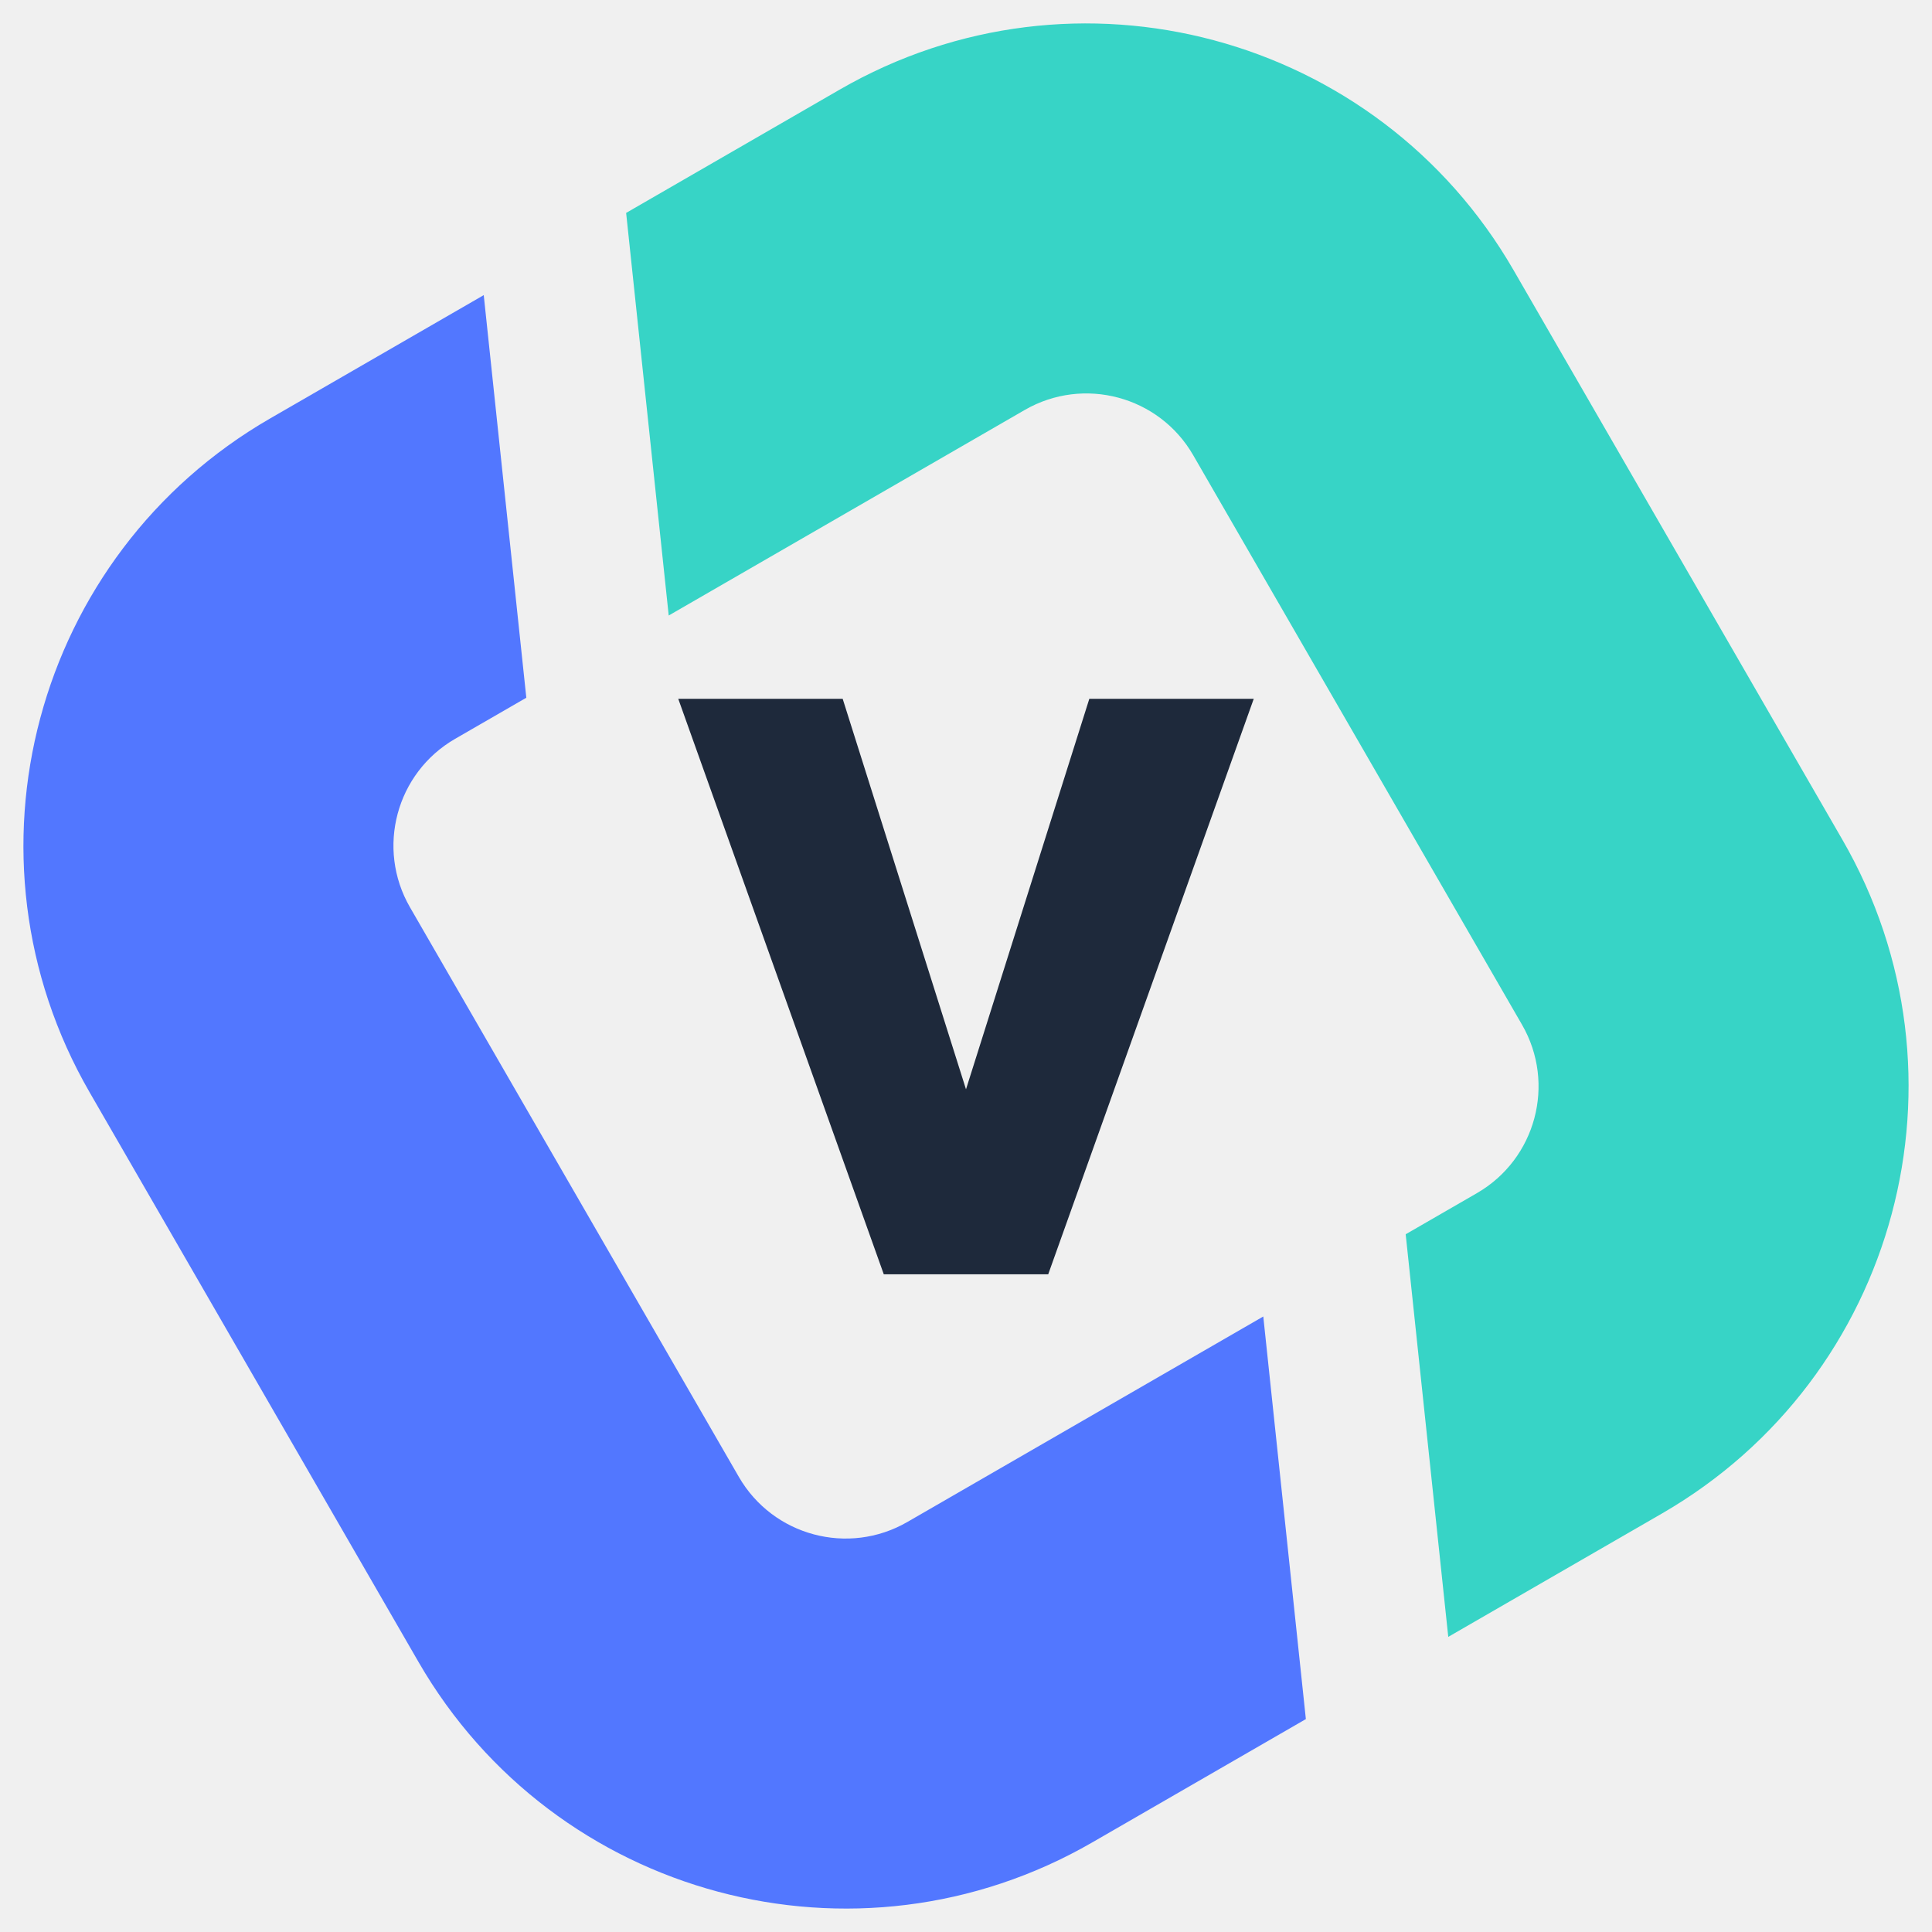
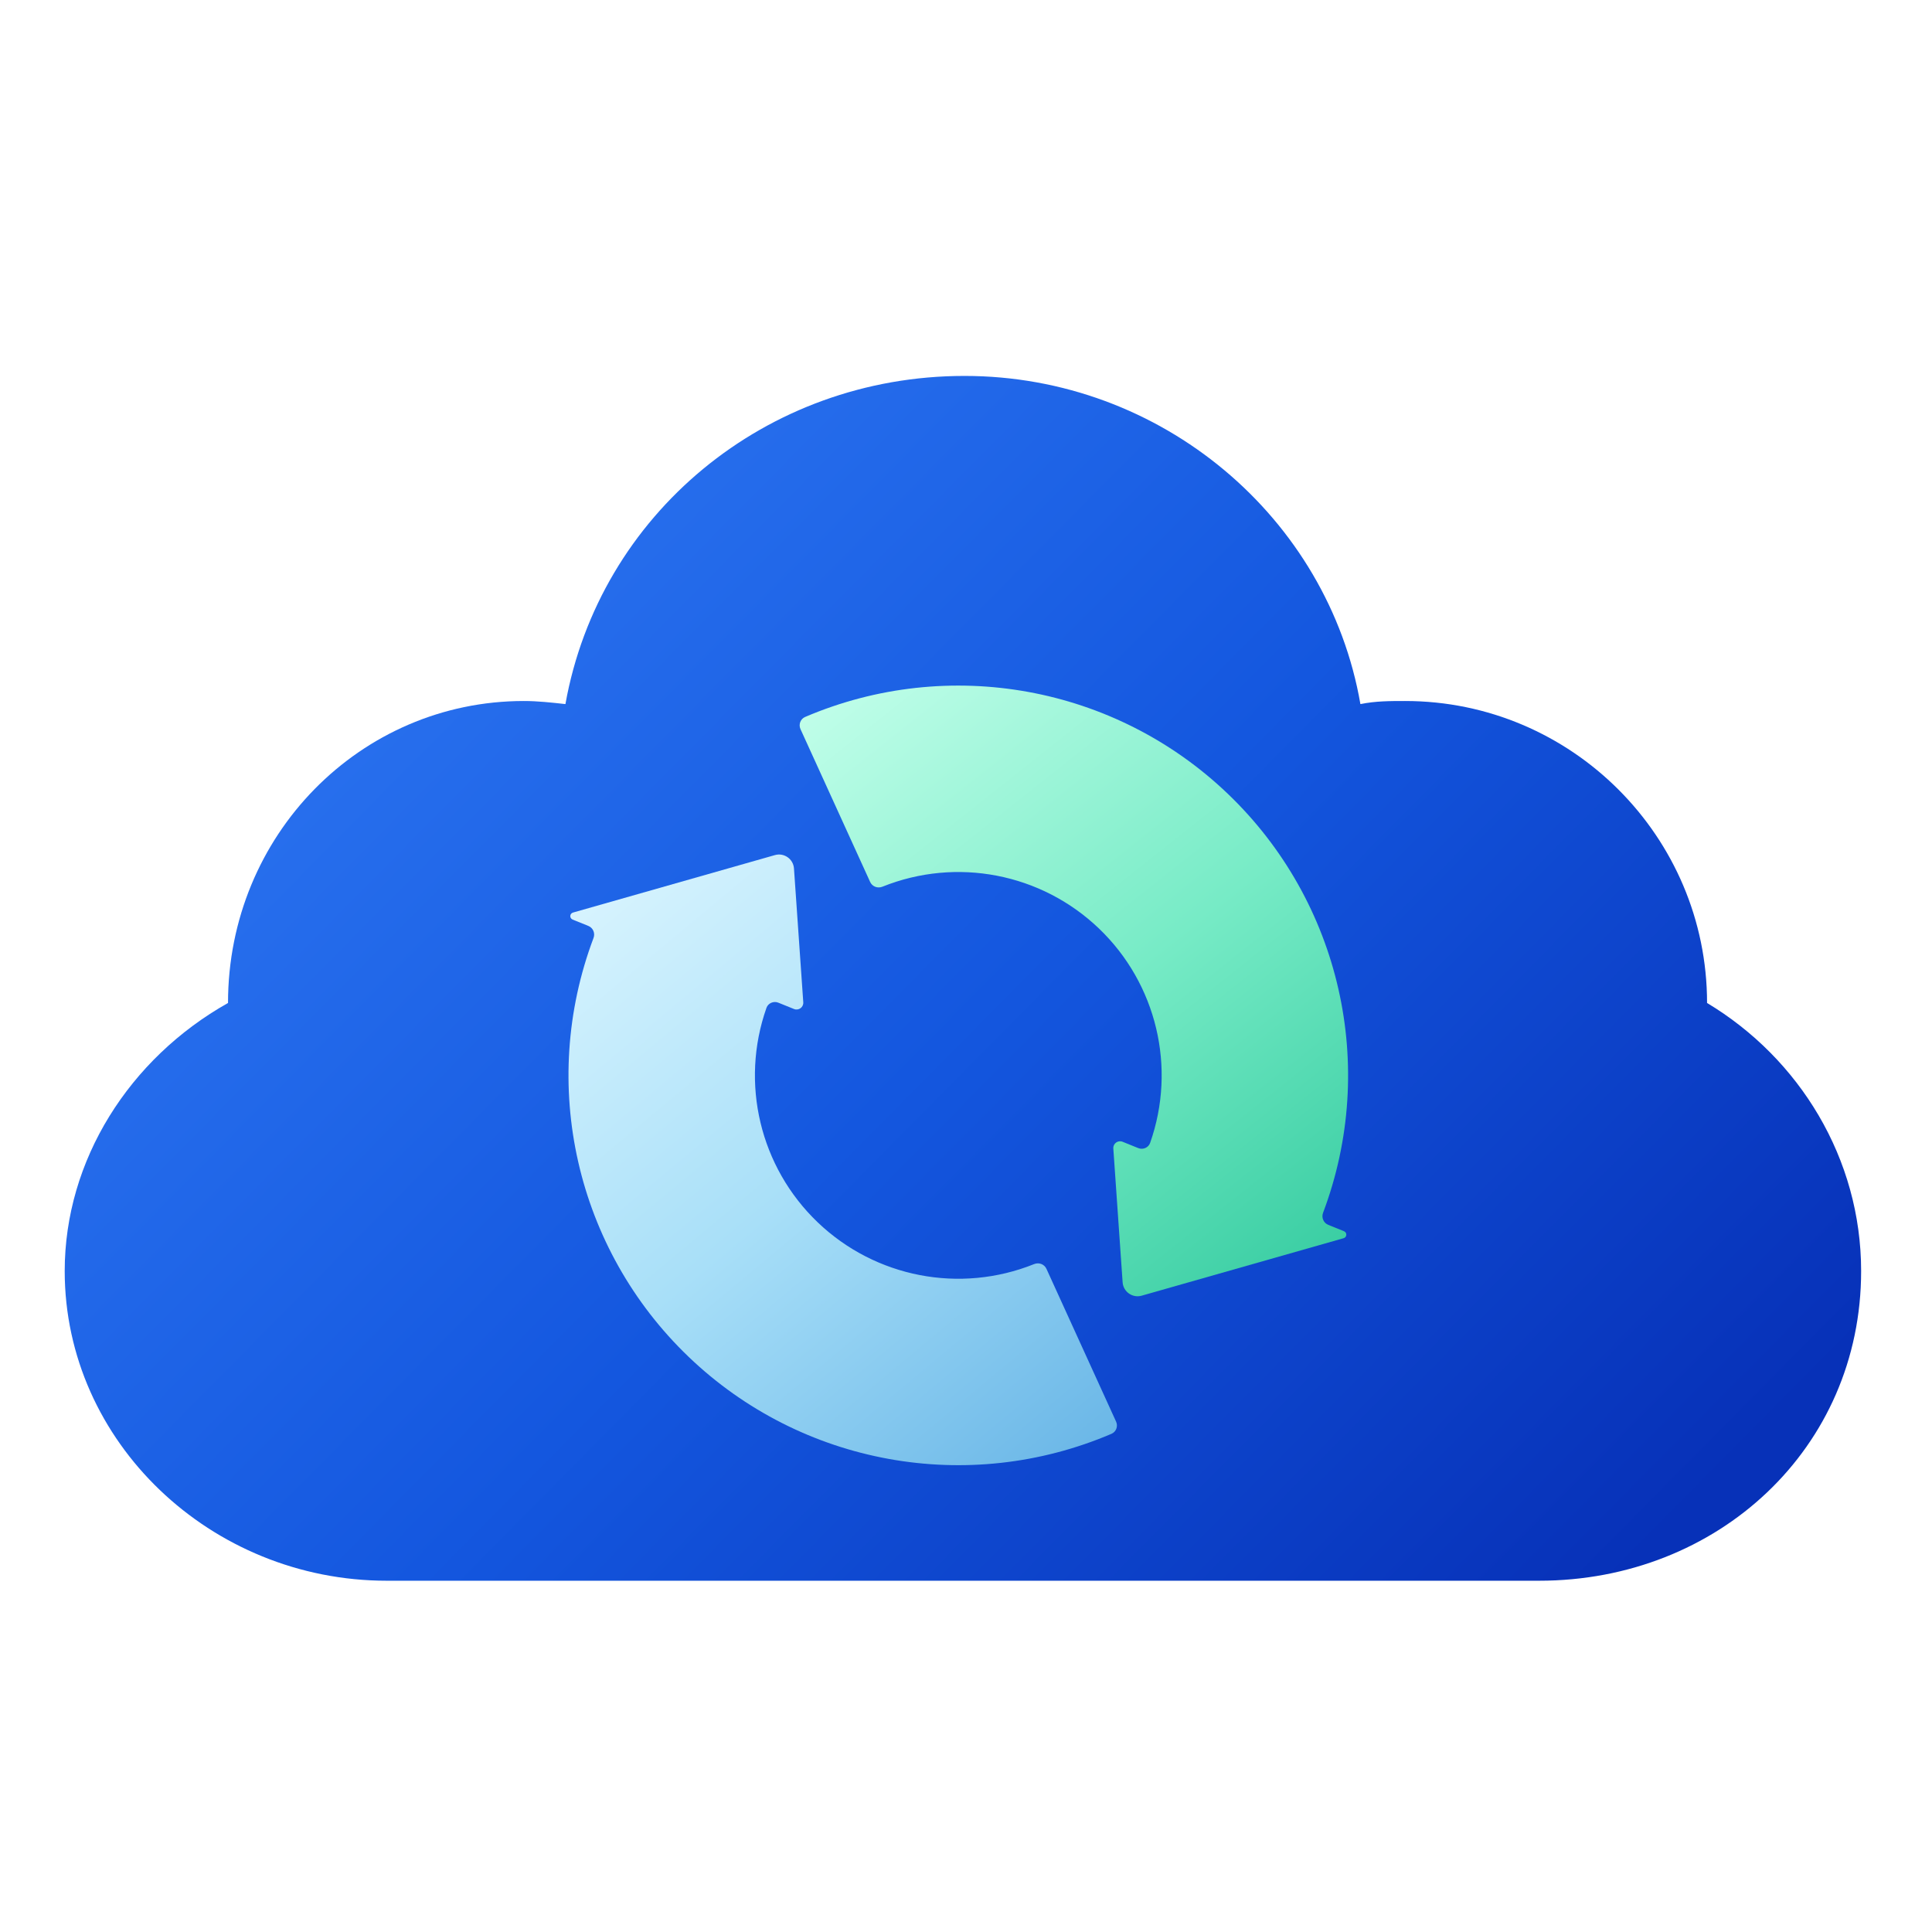
- <svg xmlns="http://www.w3.org/2000/svg" width="128" height="128" viewBox="17 17 94 94" fill="none" role="img" aria-labelledby="title desc">
-   <g transform="rotate(-30 64 64)">
-     <path fill="#5277ff" d="M60 24H48A24 24 0 0 0 24 48V80A24 24 0 0 0 48 104H60L68 86H48A6 6 0 0 1 42 80V48A6 6 0 0 1 48 42H52Z" />
-     <path fill="#37d4c6" transform="rotate(180 64 64)" d="M60 24H48A24 24 0 0 0 24 48V80A24 24 0 0 0 48 104H60L68 86H48A6 6 0 0 1 42 80V48A6 6 0 0 1 48 42H52Z" />
+ <svg xmlns="http://www.w3.org/2000/svg" width="1254" height="1254" viewBox="0 0 1254 1254" role="img" aria-labelledby="logo-title logo-description">
+   <defs>
+     <linearGradient id="cloud-gradient" gradientUnits="userSpaceOnUse" x1="260" y1="244" x2="1050" y2="1026">
+       <stop offset="0" stop-color="#2E77F2" />
+       <stop offset="0.5" stop-color="#1457DF" />
+       <stop offset="1" stop-color="#0731B8" />
+     </linearGradient>
+     <linearGradient id="ice-blue-gradient" gradientUnits="userSpaceOnUse" x1="380" y1="530" x2="730" y2="950">
+       <stop offset="0" stop-color="#DFF7FF" />
+       <stop offset="0.5" stop-color="#A8DFF8" />
+       <stop offset="1" stop-color="#66B4E6" />
+     </linearGradient>
+     <linearGradient id="mint-green-gradient" gradientUnits="userSpaceOnUse" x1="520" y1="445" x2="865" y2="880">
+       <stop offset="0" stop-color="#C4FFEB" />
+       <stop offset="0.5" stop-color="#77EBC6" />
+       <stop offset="1" stop-color="#2CC79B" />
+     </linearGradient>
+   </defs>
+   <rect id="background" width="1254" height="1254" fill="#FFFFFF" />
+   <g id="cloud-sync-logo">
+     <path id="cloud" fill="url(#cloud-gradient)" d="M 251,1026 H 999 C 1115,1026 1208,940 1208,825 C 1208,752 1168,687 1108,651 C 1108,543 1020,455 912,455 C 902,455 893,455 883,457 C 862,336 754,244 626,244 C 497,244 389,334 367,457 C 358,456 349,455 340,455 C 234,455 148,542 148,651 C 84,687 42,753 42,825 C 42,936 137,1026 251,1026 Z" />
+     <g id="clockwise-sync-arrows">
+       <path id="arrow-ice-blue" fill="url(#ice-blue-gradient)" d="M 721.429,930.643 A 253,253 0 0 1 385.241,608.814 C 386.417,605.691 384.953,602.227 381.859,600.977 L 371.660,596.856 C 369.540,595.999 369.703,592.944 371.903,592.318 L 502.969,555.012 C 508.917,553.319 514.914,557.530 515.343,563.698 L 521.379,650.559 C 521.603,653.785 518.372,656.132 515.374,654.920 L 505.175,650.800 C 502.144,649.575 498.577,651.081 497.491,654.164 A 132,132 0 0 0 671.225,820.478 C 674.340,819.226 677.836,820.520 679.228,823.575 L 724.429,922.760 C 725.794,925.755 724.454,929.350 721.429,930.643 Z" />
+       <path id="arrow-mint-green" fill="url(#mint-green-gradient)" d="M 522.571,465.357 A 253,253 0 0 1 858.759,787.186 C 857.583,790.309 859.047,793.773 862.141,795.023 L 872.340,799.144 C 874.460,800.001 874.297,803.056 872.097,803.682 L 741.031,840.988 C 735.083,842.681 729.086,838.470 728.657,832.302 L 722.621,745.441 C 722.397,742.215 725.628,739.868 728.626,741.080 L 738.825,745.200 C 741.856,746.425 745.423,744.919 746.509,741.836 A 132,132 0 0 0 572.775,575.522 C 569.660,576.774 566.164,575.480 564.772,572.425 L 519.571,473.240 C 518.206,470.245 519.546,466.650 522.571,465.357 Z" />
+     </g>
  </g>
-   <path fill="#1E293B" d="M50 51H58L64 70L70 51H78L68 79H60Z" />
</svg>
